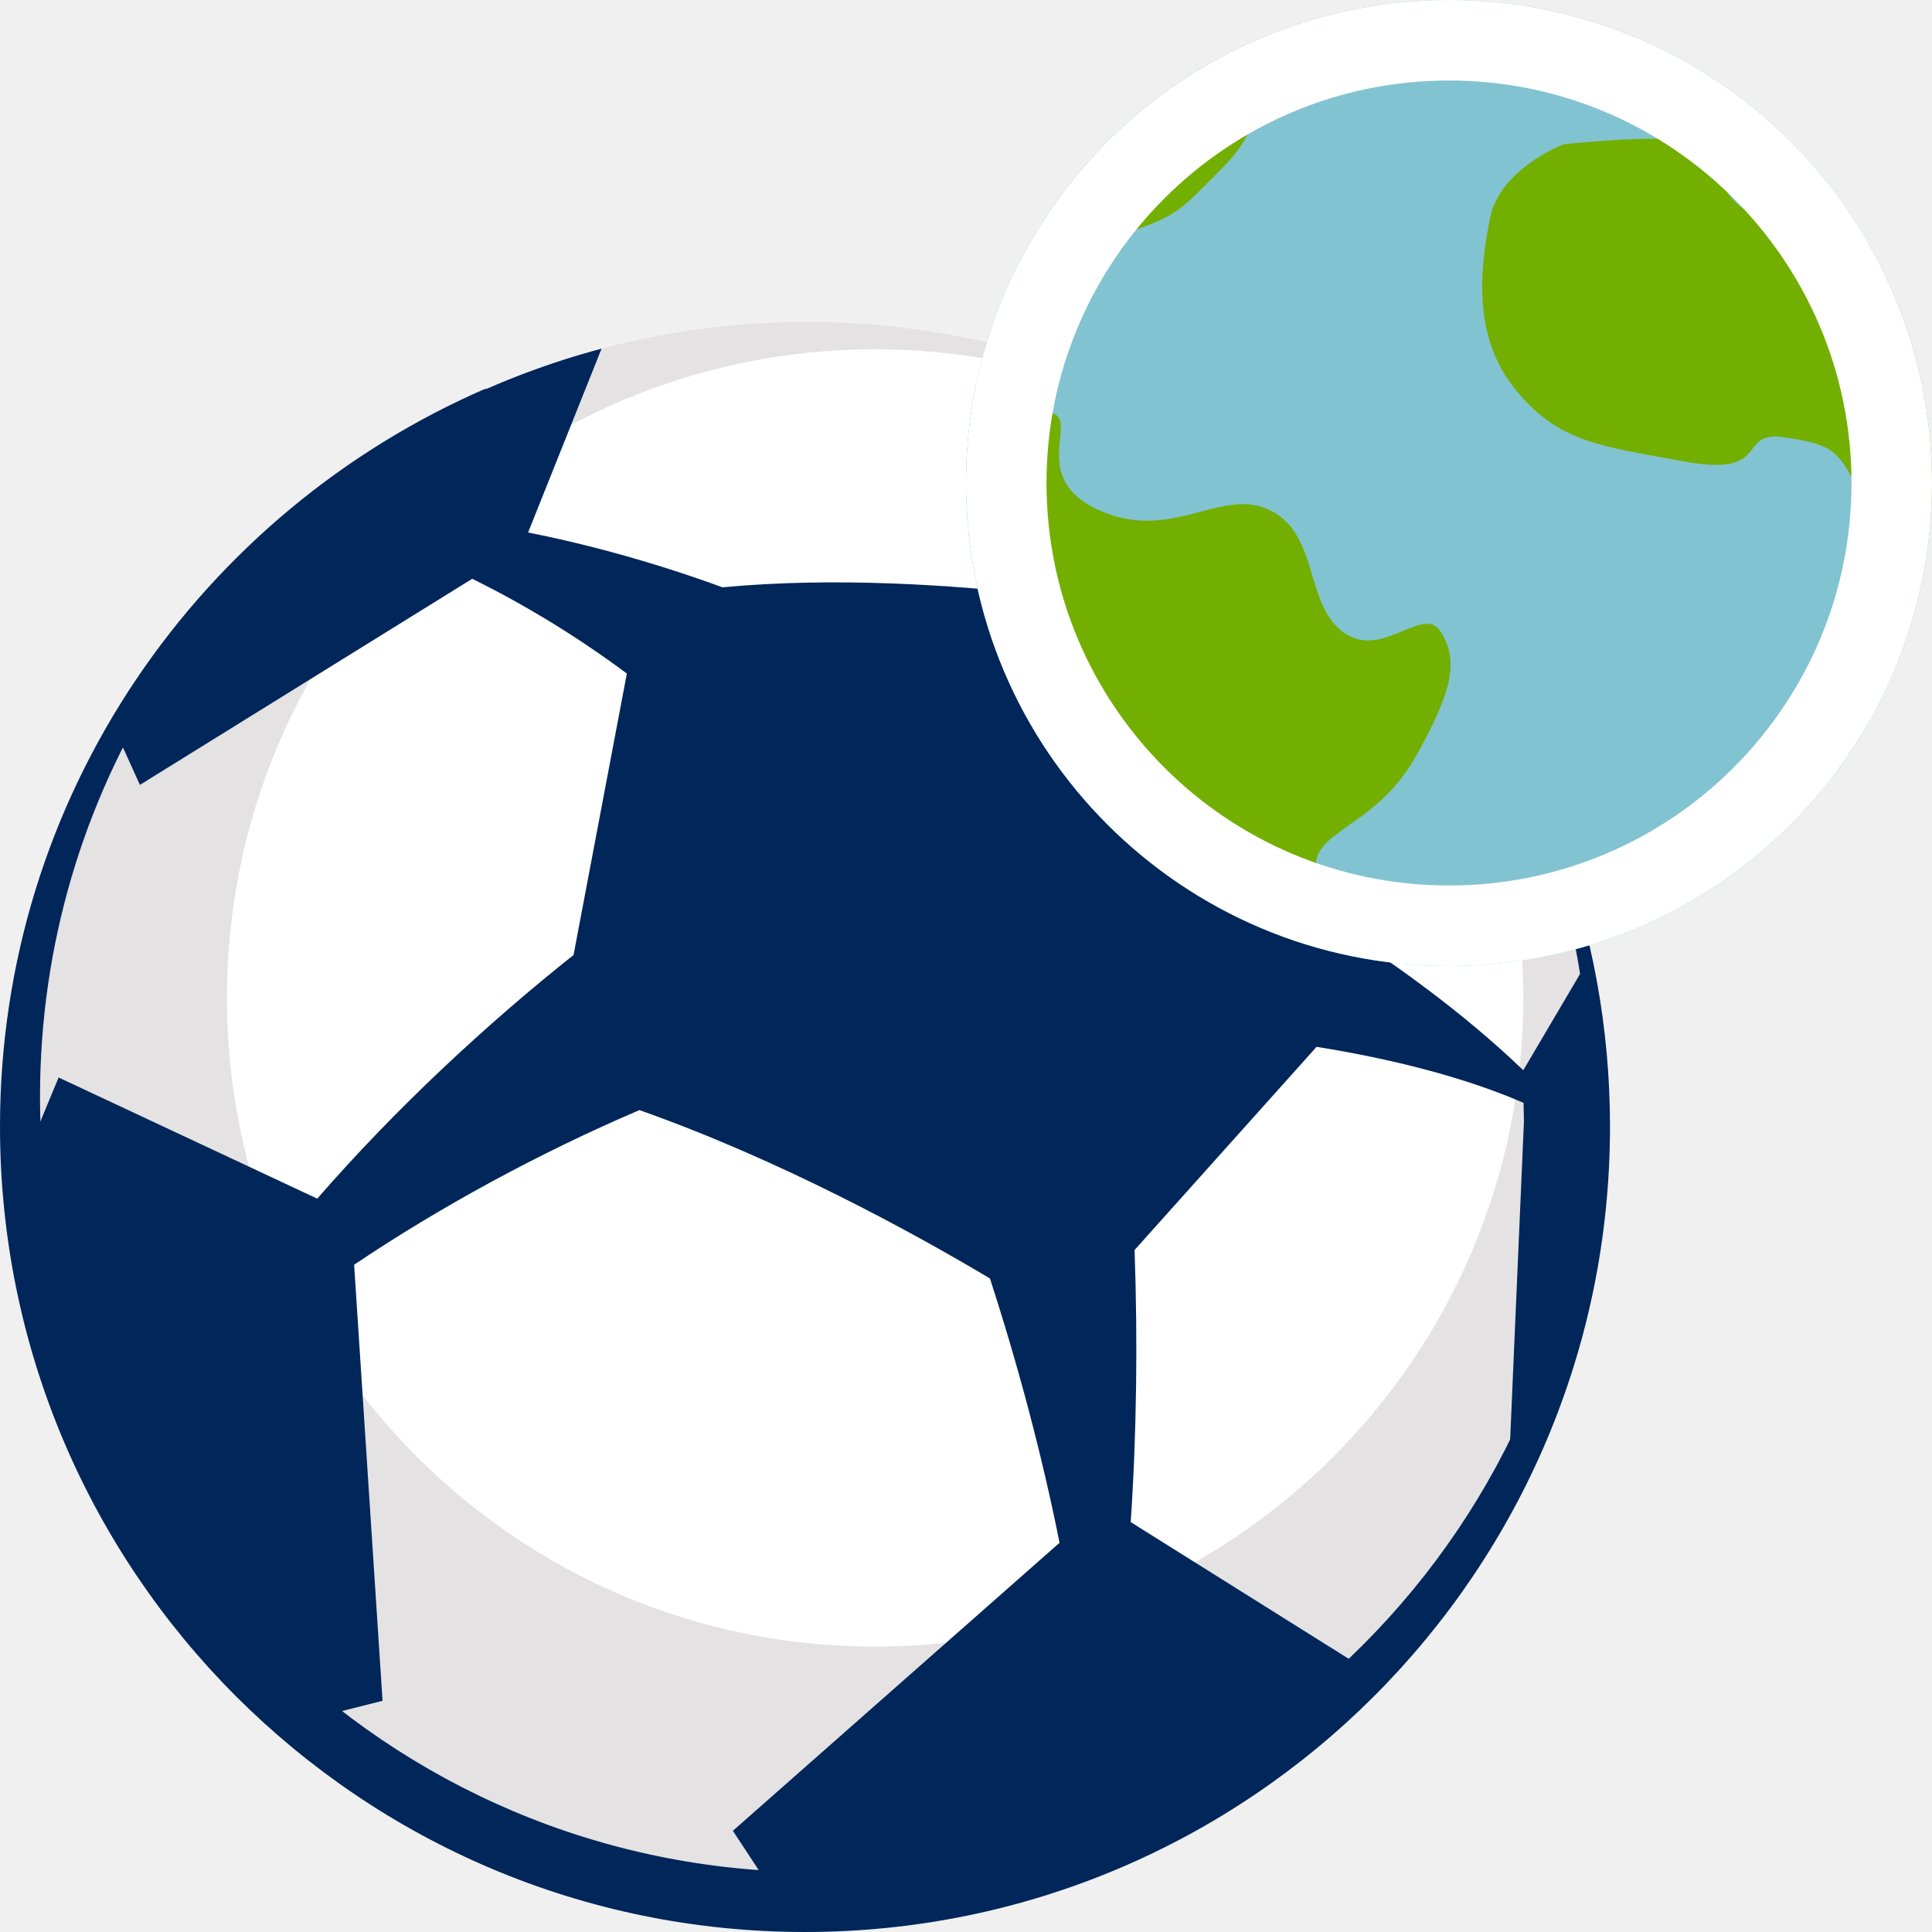
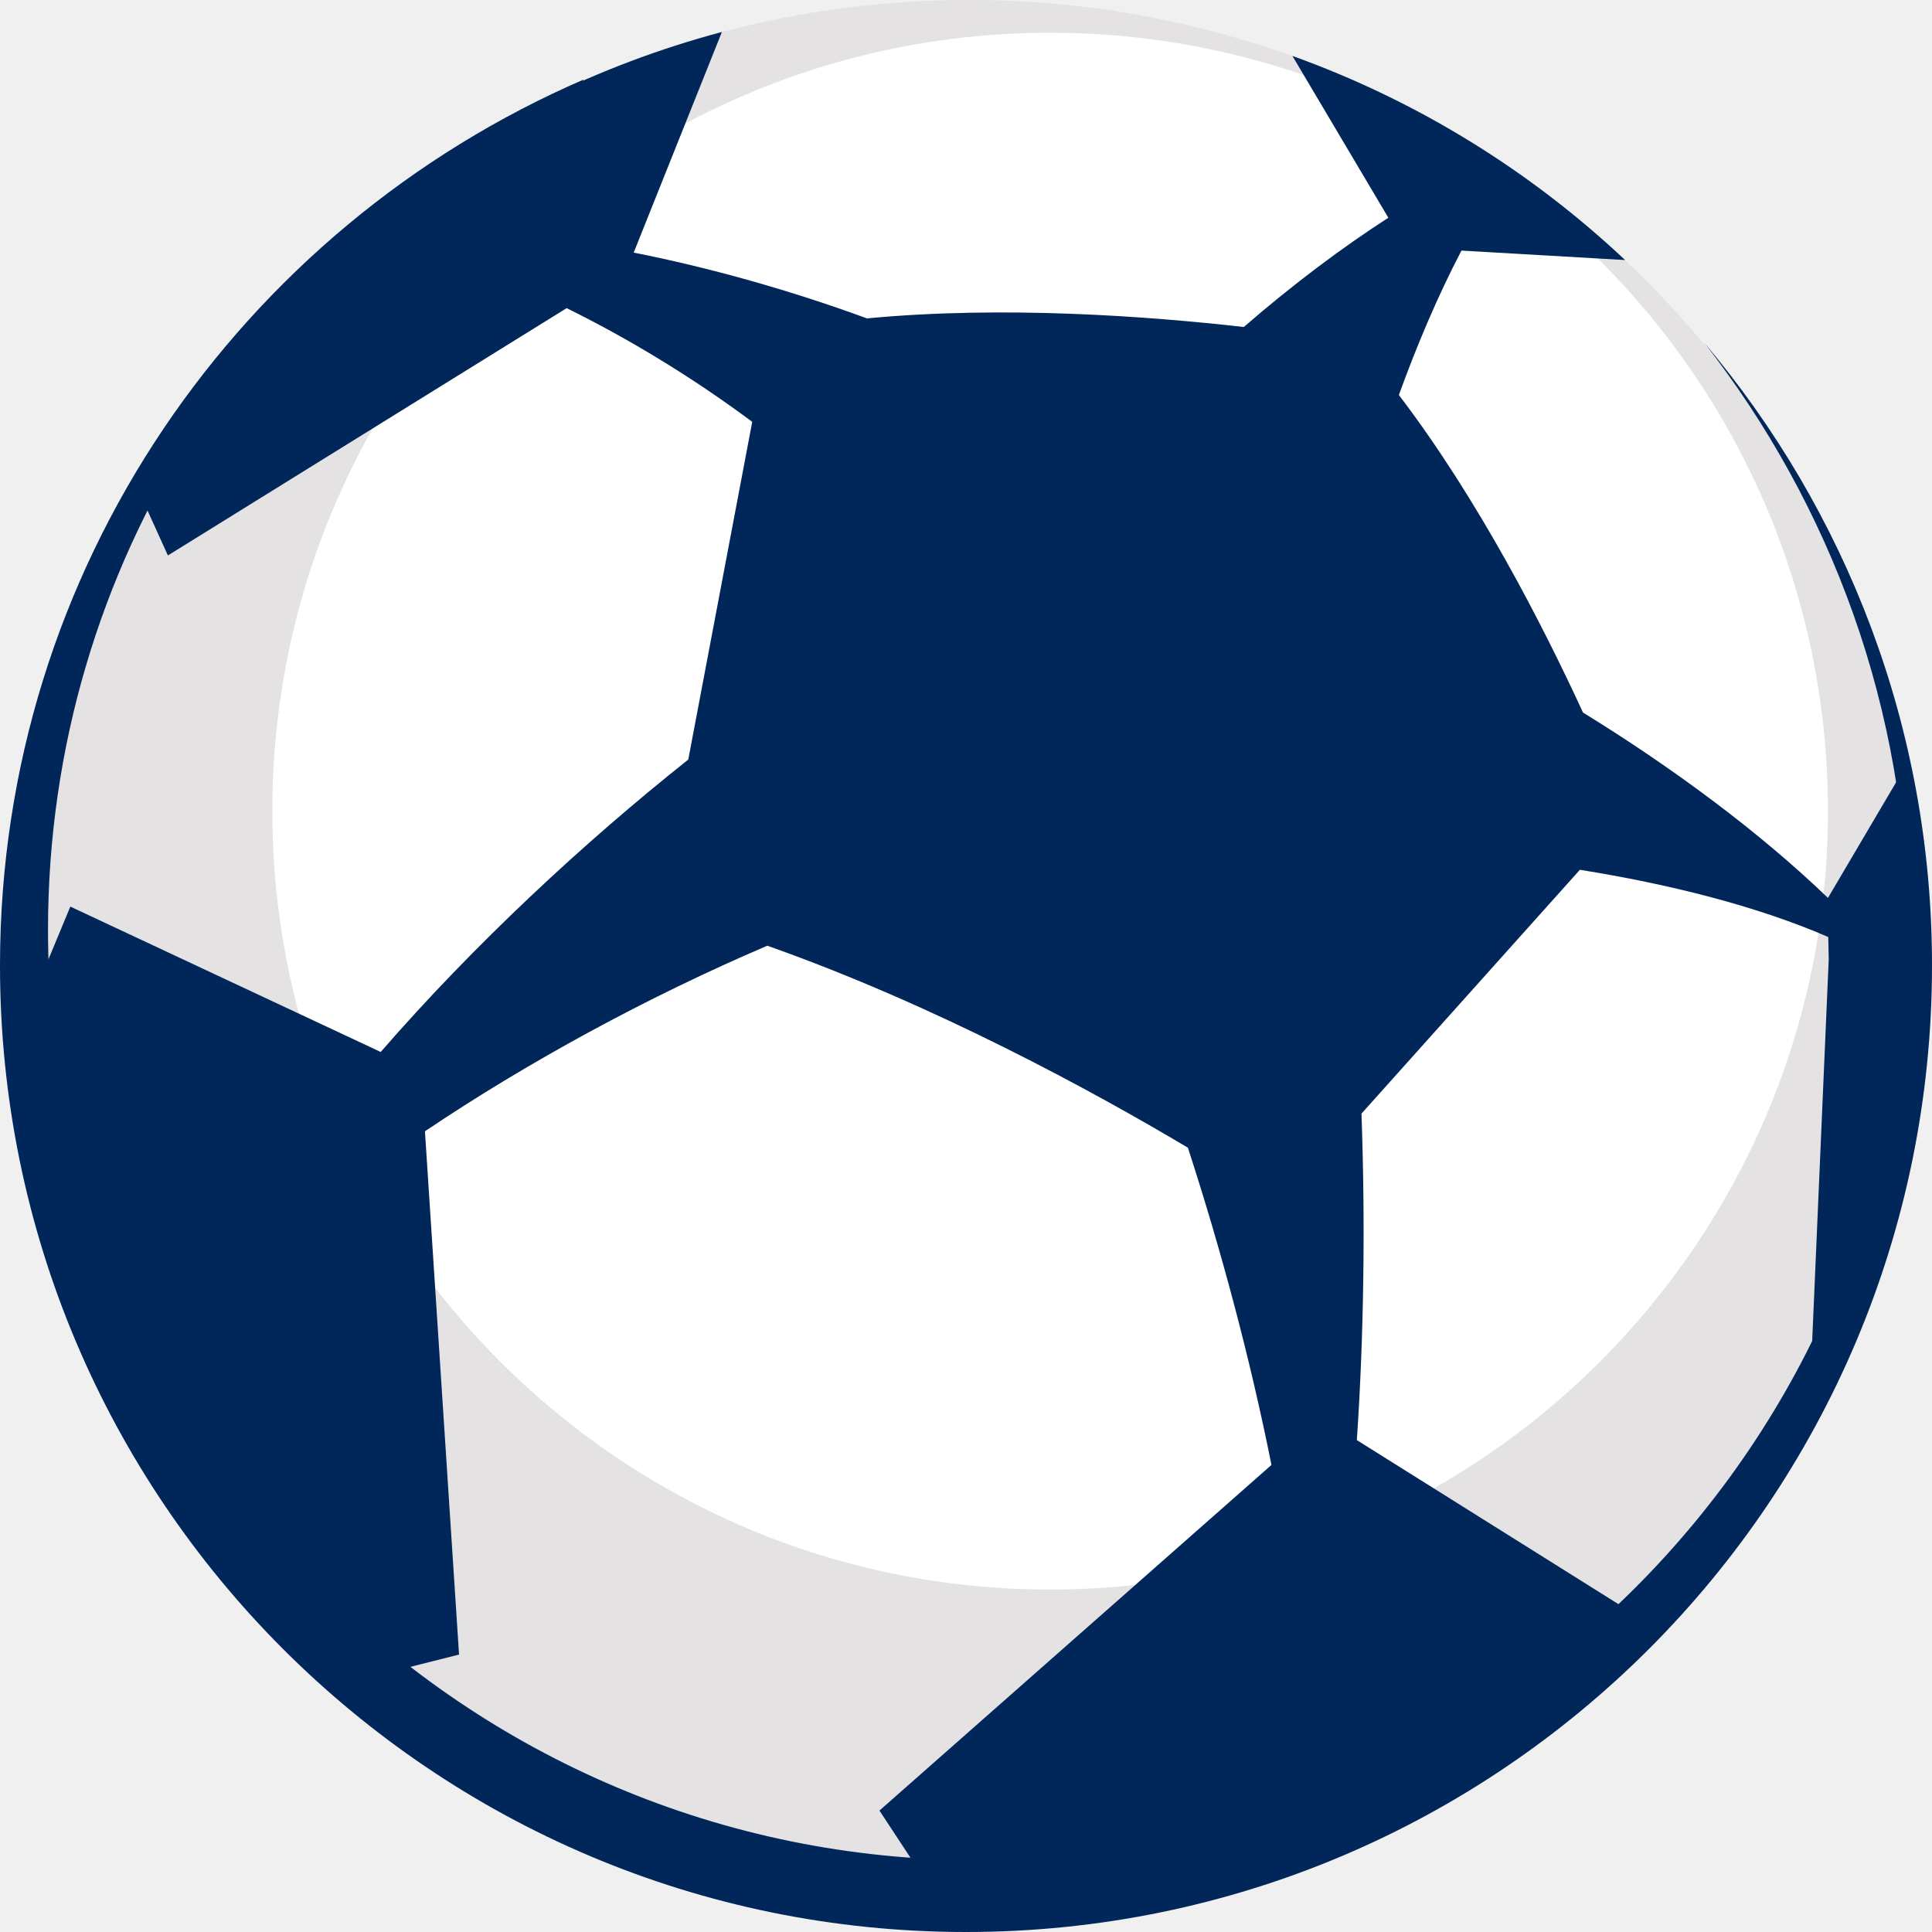
- <svg xmlns="http://www.w3.org/2000/svg" width="24" height="24" viewBox="0 0 24 24" fill="none">
-   <g clip-path="url(#clip0_88_4115)">
-     <path fill-rule="evenodd" clip-rule="evenodd" d="M10.027 4C4.55 4 0.109 8.444 0.109 13.925C0.109 19.407 4.55 23.851 10.027 23.851C15.506 23.851 19.946 19.407 19.946 13.925C19.946 8.444 15.506 4 10.027 4Z" fill="#E4E2E3" />
-     <path fill-rule="evenodd" clip-rule="evenodd" d="M18.923 12.397C18.923 16.847 15.318 20.455 10.87 20.455C6.423 20.455 2.819 16.847 2.819 12.397C2.819 7.947 6.423 4.339 10.87 4.339C15.318 4.339 18.923 7.947 18.923 12.397Z" fill="white" />
-     <path fill-rule="evenodd" clip-rule="evenodd" d="M17.64 7.545C18.956 9.231 19.749 11.351 19.749 13.625C19.749 18.944 15.439 23.256 10.123 23.256C4.807 23.256 0.497 18.944 0.497 13.625C0.497 9.834 2.685 6.555 5.867 4.983C5.916 4.958 5.983 4.905 6.043 4.823C2.494 6.359 0 9.878 0 13.994C0 19.52 4.477 24 10 24C15.522 24 20 19.52 20 13.994C20 11.536 19.11 9.287 17.64 7.545Z" fill="#00265A" />
-     <path fill-rule="evenodd" clip-rule="evenodd" d="M16.387 11.376C15.971 10.472 15.3 9.163 14.481 8.089C14.664 7.584 14.881 7.068 15.129 6.594L16.823 6.692C15.841 5.768 14.673 5.044 13.379 4.579L14.372 6.254C13.905 6.555 13.386 6.942 12.876 7.385C11.878 7.272 10.384 7.162 8.975 7.296C8.181 7.005 7.346 6.77 6.56 6.615L7.473 4.331C4.878 5.022 2.703 6.731 1.404 9.013L1.738 9.75L5.866 7.19C6.504 7.504 7.167 7.905 7.787 8.367L7.125 11.863C6.045 12.721 4.91 13.775 3.941 14.89L0.728 13.385L0.146 14.789C0.376 17.44 1.647 19.789 3.548 21.432L4.752 21.128L4.399 15.711C5.46 14.997 6.7 14.321 7.943 13.79C9.679 14.403 11.313 15.295 12.297 15.881C12.636 16.923 12.941 18.057 13.162 19.165L9.104 22.743L9.826 23.841C9.894 23.842 9.96 23.851 10.028 23.851C12.816 23.851 15.331 22.697 17.135 20.845L14.046 18.908C14.12 17.815 14.134 16.648 14.094 15.528L16.355 13.004C17.263 13.15 18.172 13.373 18.926 13.7L18.931 13.928L18.724 18.705C19.507 17.285 19.954 15.655 19.954 13.918C19.954 13.226 19.882 12.55 19.747 11.897L18.923 13.295C18.199 12.599 17.298 11.937 16.387 11.376Z" fill="#00265A" />
-   </g>
-   <g clip-path="url(#clip1_88_4115)">
-     <g clip-path="url(#clip2_88_4115)">
-       <rect x="12" width="12" height="12" fill="#82C3D2" />
-       <mask id="mask0_88_4115" style="mask-type:luminance" maskUnits="userSpaceOnUse" x="12" y="0" width="12" height="12">
-         <rect x="12" width="12" height="12" fill="white" />
-       </mask>
-       <g mask="url(#mask0_88_4115)">
-         <path fill-rule="evenodd" clip-rule="evenodd" d="M23.363 1.186C22.753 1.263 22.339 1.006 21.846 0.883C21.354 0.76 21.521 0.58 20.937 0.58C20.353 0.58 20.201 0.883 19.724 0.883C19.247 0.883 18.922 1.119 18.814 0.58C18.706 0.041 19.421 -0.633 19.421 -0.633H20.633L21.822 -1.227C22.739 -0.774 23.568 -0.162 24.272 0.58C24.272 0.58 23.972 1.11 23.363 1.186Z" fill="#73AF00" />
-         <path fill-rule="evenodd" clip-rule="evenodd" d="M17.298 -0.633C17.298 -0.633 17.299 -0.027 16.995 0.277C16.691 0.581 16.674 -0.009 16.085 0.58C15.496 1.169 15.783 1.489 15.175 2.096C14.568 2.703 14.657 2.673 13.659 3.006C12.662 3.338 11.537 3.309 11.537 3.309V4.219C11.537 4.219 11.966 4.293 12.143 4.825C12.321 5.357 12.359 5.894 12.143 6.038C11.927 6.182 11.234 5.431 11.234 5.431L10.324 4.825L9.796 3.239C10.705 1.075 12.441 -0.636 14.618 -1.512L15.479 -0.936L17.298 -0.633Z" fill="#73AF00" />
-         <path fill-rule="evenodd" clip-rule="evenodd" d="M17.904 7.857C18.125 8.224 18.031 8.6 17.601 9.373C17.172 10.146 16.575 10.259 16.388 10.586C16.202 10.913 16.797 10.883 16.388 11.496C15.98 12.109 15.175 12.406 15.175 12.406V13.922L14.266 13.618L13.659 12.102C13.659 12.102 13.968 9.748 13.659 9.07C13.351 8.392 12.582 9.08 12.143 8.767C11.704 8.453 11.537 7.554 11.537 7.554V6.644L12.143 6.038C12.143 6.038 12.682 5.054 13.053 5.128C13.424 5.202 12.755 5.939 13.659 6.341C14.564 6.743 15.173 6.037 15.782 6.341C16.391 6.646 16.204 7.509 16.692 7.857C17.18 8.206 17.684 7.49 17.904 7.857Z" fill="#73AF00" />
-         <path fill-rule="evenodd" clip-rule="evenodd" d="M25.576 2.348C27.231 5.301 27.043 8.942 25.091 11.708L24.272 10.889V9.677L23.666 8.464C23.666 8.464 23.199 7.81 23.059 7.251C22.919 6.692 23.291 6.501 23.059 6.038C22.828 5.575 22.727 5.514 22.15 5.431C21.572 5.349 22.013 5.93 20.937 5.735C19.861 5.539 19.347 5.491 18.814 4.825C18.282 4.159 18.39 3.31 18.511 2.702C18.633 2.095 19.421 1.793 19.421 1.793C19.421 1.793 20.82 1.635 21.24 1.793C21.66 1.95 21.051 2.305 21.846 2.702C22.642 3.1 22.744 3.083 23.666 3.006C24.588 2.929 25.485 2.399 25.485 2.399L25.576 2.348Z" fill="#73AF00" />
-       </g>
-     </g>
-     <path fill-rule="evenodd" clip-rule="evenodd" d="M18 12C21.314 12 24 9.314 24 6C24 2.686 21.314 0 18 0C14.686 0 12 2.686 12 6C12 9.314 14.686 12 18 12ZM18 11C20.761 11 23 8.761 23 6C23 3.239 20.761 1 18 1C15.239 1 13 3.239 13 6C13 8.761 15.239 11 18 11Z" fill="white" />
+ <svg xmlns="http://www.w3.org/2000/svg" width="20" height="20" viewBox="0 0 20 20" fill="none">
+   <g clip-path="url(#clip0_88_4116)">
+     <path fill-rule="evenodd" clip-rule="evenodd" d="M10.027 0C4.55 0 0.109 4.444 0.109 9.925C0.109 15.407 4.55 19.851 10.027 19.851C15.506 19.851 19.946 15.407 19.946 9.925C19.946 4.444 15.506 0 10.027 0Z" fill="#E4E2E3" />
+     <path fill-rule="evenodd" clip-rule="evenodd" d="M18.923 8.397C18.923 12.847 15.318 16.455 10.87 16.455C6.423 16.455 2.819 12.847 2.819 8.397C2.819 3.947 6.423 0.339 10.87 0.339C15.318 0.339 18.923 3.947 18.923 8.397Z" fill="white" />
+     <path fill-rule="evenodd" clip-rule="evenodd" d="M17.64 3.545C18.956 5.231 19.749 7.351 19.749 9.625C19.749 14.944 15.439 19.256 10.123 19.256C4.807 19.256 0.497 14.944 0.497 9.625C0.497 5.834 2.685 2.555 5.867 0.983C5.916 0.958 5.983 0.905 6.043 0.823C2.494 2.359 0 5.878 0 9.994C0 15.52 4.477 20 10 20C15.522 20 20 15.52 20 9.994C20 7.536 19.11 5.287 17.64 3.545Z" fill="#00265A" />
+     <path fill-rule="evenodd" clip-rule="evenodd" d="M16.387 7.376C15.971 6.472 15.3 5.163 14.481 4.089C14.664 3.584 14.881 3.068 15.129 2.594L16.823 2.692C15.841 1.768 14.673 1.044 13.379 0.579L14.372 2.254C13.905 2.555 13.386 2.942 12.876 3.385C11.878 3.272 10.384 3.162 8.975 3.296C8.181 3.005 7.346 2.77 6.56 2.615L7.473 0.331C4.878 1.022 2.703 2.731 1.404 5.013L1.738 5.75L5.866 3.19C6.504 3.504 7.167 3.905 7.787 4.367L7.125 7.863C6.045 8.721 4.91 9.775 3.941 10.89L0.728 9.385L0.146 10.789C0.376 13.44 1.647 15.789 3.548 17.432L4.752 17.128L4.399 11.711C5.46 10.997 6.7 10.321 7.943 9.79C9.679 10.403 11.313 11.295 12.297 11.881C12.636 12.923 12.941 14.057 13.162 15.165L9.104 18.743L9.826 19.841C9.894 19.842 9.96 19.851 10.028 19.851C12.816 19.851 15.331 18.697 17.135 16.845L14.046 14.908C14.12 13.815 14.134 12.648 14.094 11.528L16.355 9.004C17.263 9.15 18.172 9.373 18.926 9.7L18.931 9.928L18.724 14.705C19.507 13.285 19.954 11.655 19.954 9.918C19.954 9.226 19.882 8.55 19.747 7.897L18.923 9.295C18.199 8.599 17.298 7.937 16.387 7.376Z" fill="#00265A" />
  </g>
  <defs>
-     <clipPath id="clip0_88_4115">
-       <rect width="20" height="20" fill="white" transform="translate(0 4)" />
-     </clipPath>
-     <clipPath id="clip1_88_4115">
-       <rect x="12" width="12" height="12" rx="6" fill="white" />
-     </clipPath>
-     <clipPath id="clip2_88_4115">
-       <rect x="12" width="12" height="12" rx="6" fill="white" />
+     <clipPath id="clip0_88_4116">
+       <rect width="20" height="20" fill="white" />
    </clipPath>
  </defs>
</svg>
